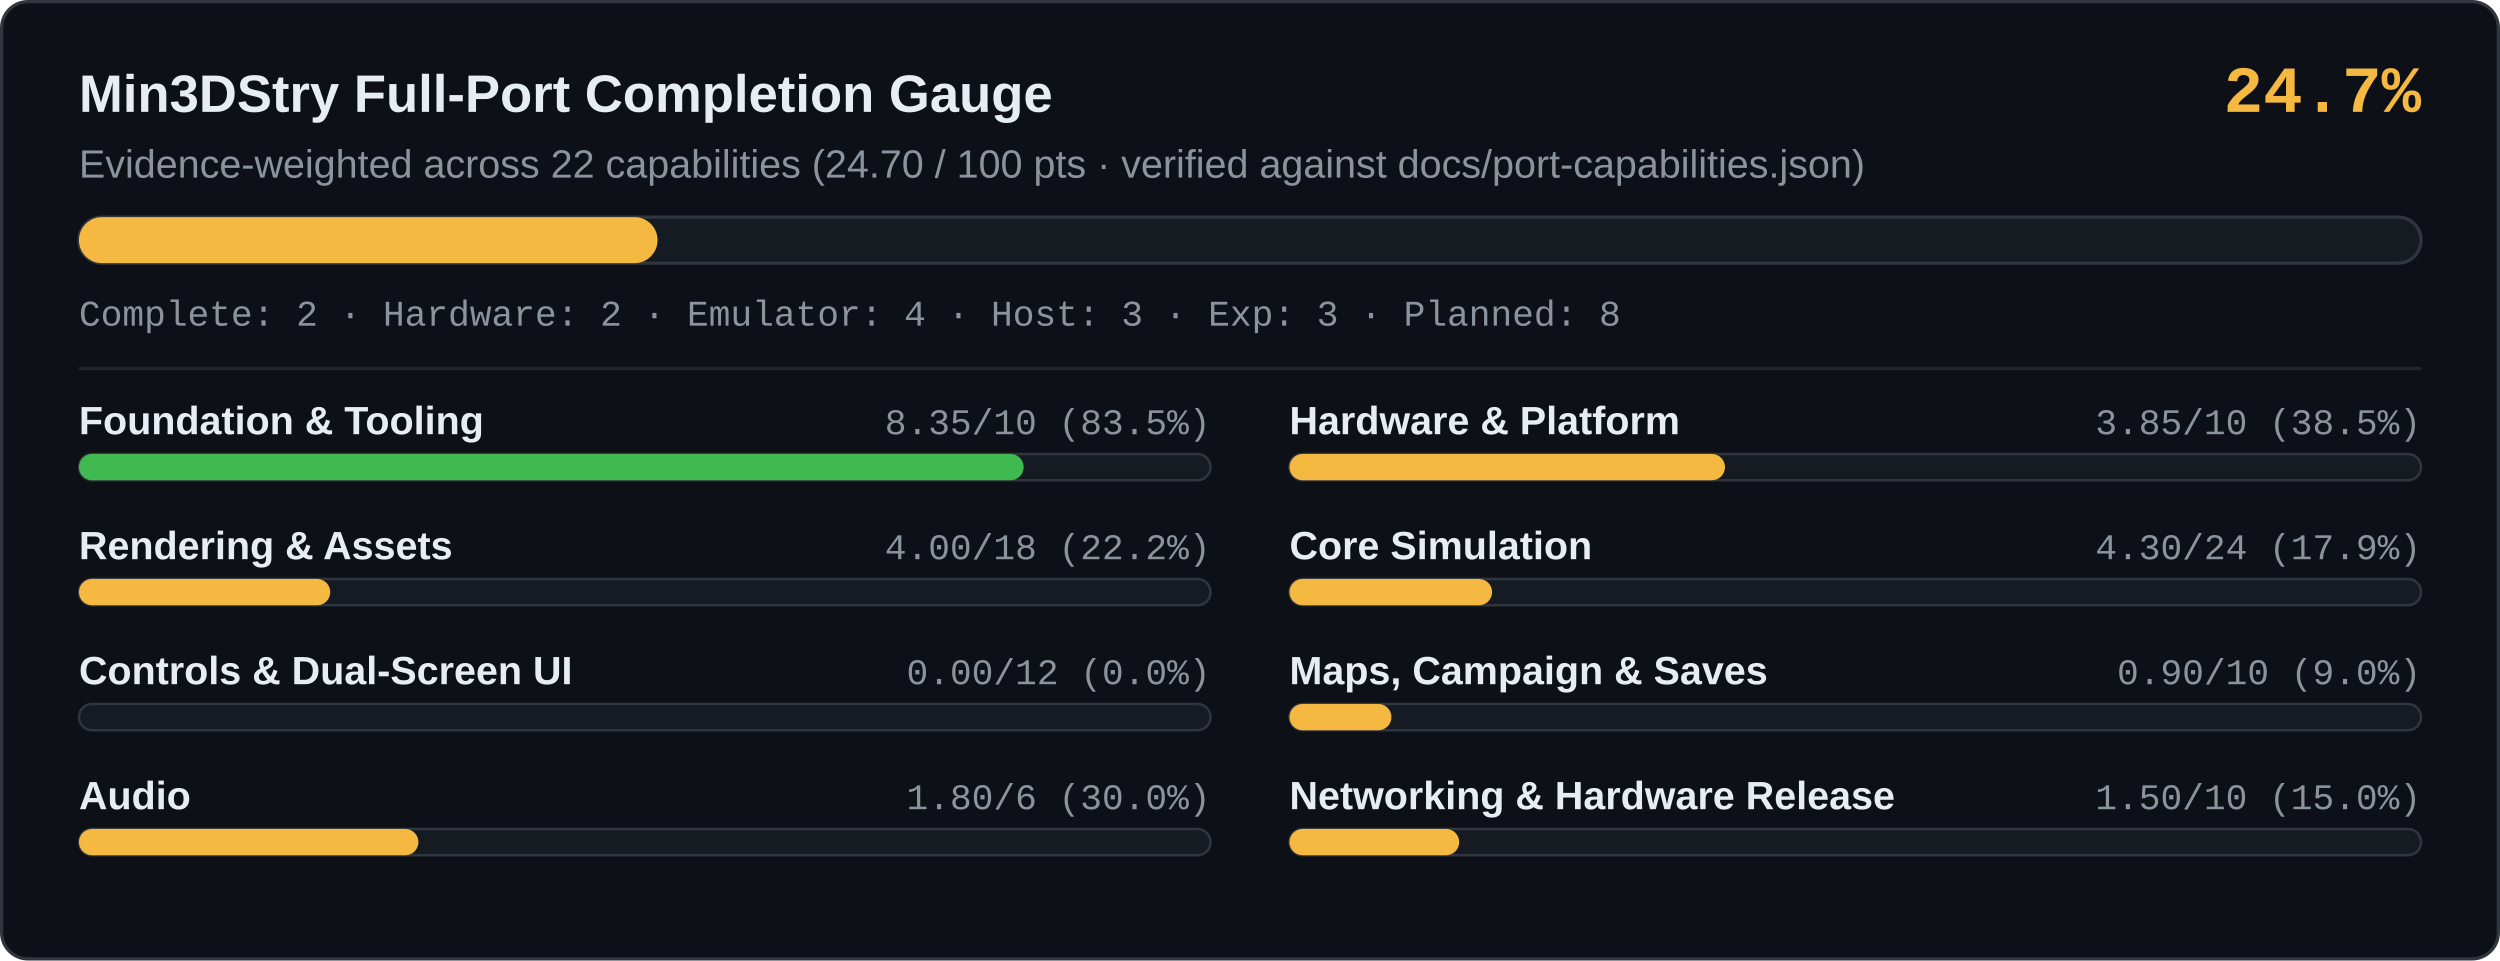
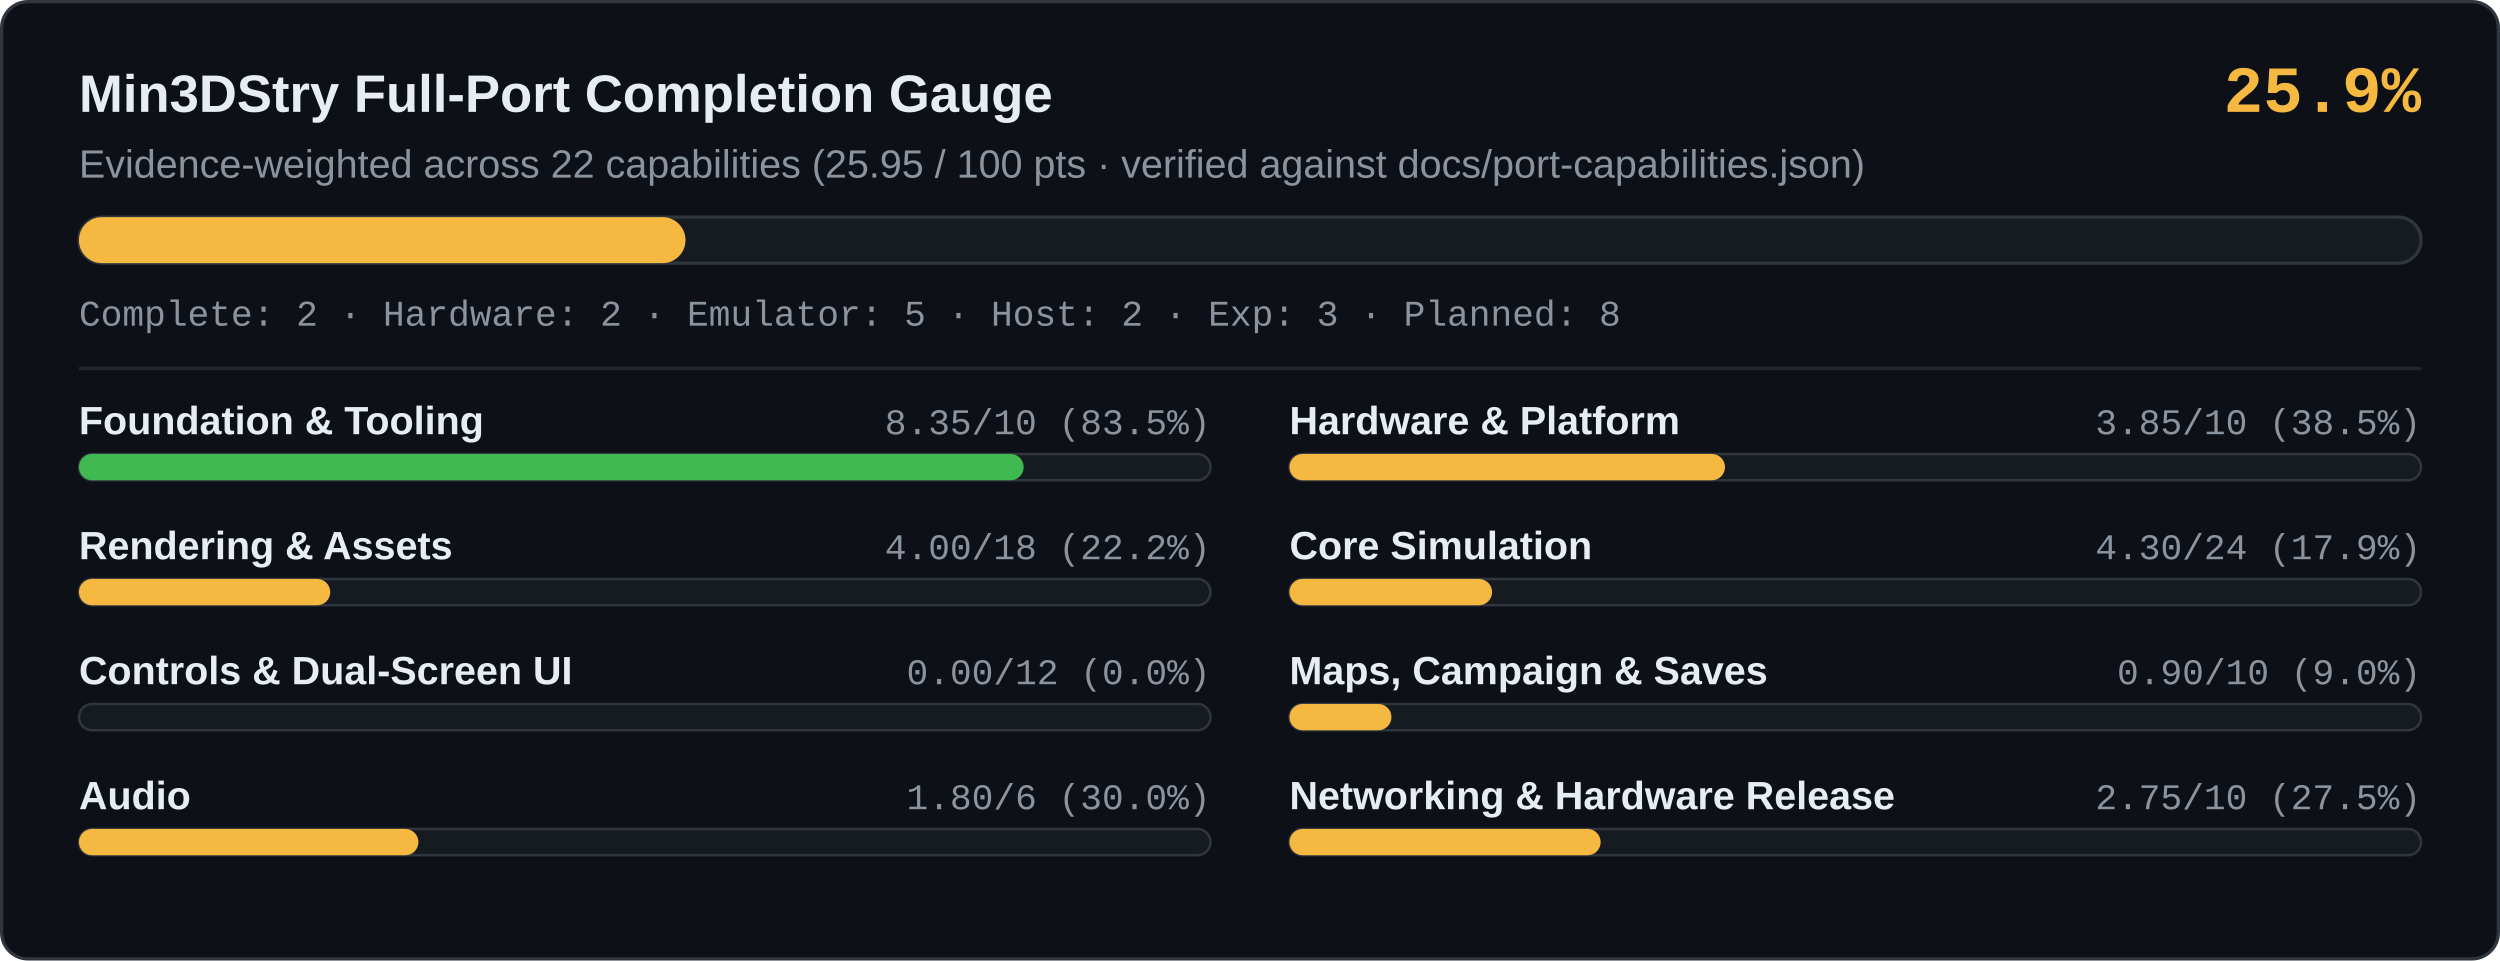
- <svg xmlns="http://www.w3.org/2000/svg" width="760" height="292" viewBox="0 0 760 292" role="img" aria-label="Min3DStry Port Completion 24.7%">
+ <svg xmlns="http://www.w3.org/2000/svg" width="760" height="292" viewBox="0 0 760 292" role="img" aria-label="Min3DStry Port Completion 25.9%">
  <rect x="0.5" y="0.5" width="759" height="291" rx="8" fill="#0d1117" stroke="#30363d" />
  <text x="24" y="34" fill="#e6edf3" font-family="Segoe UI, Ubuntu, Arial, sans-serif" font-size="16" font-weight="700">Min3DStry Full-Port Completion Gauge</text>
-   <text x="736" y="34" text-anchor="end" fill="#f5b841" font-family="Consolas, Liberation Mono, monospace" font-size="20" font-weight="700">24.7%</text>
-   <text x="24" y="54" fill="#8b949e" font-family="Segoe UI, Ubuntu, Arial, sans-serif" font-size="12">Evidence-weighted across 22 capabilities (24.70 / 100 pts · verified against docs/port-capabilities.json)</text>
+   <text x="736" y="34" text-anchor="end" fill="#f5b841" font-family="Consolas, Liberation Mono, monospace" font-size="20" font-weight="700">25.9%</text>
+   <text x="24" y="54" fill="#8b949e" font-family="Segoe UI, Ubuntu, Arial, sans-serif" font-size="12">Evidence-weighted across 22 capabilities (25.95 / 100 pts · verified against docs/port-capabilities.json)</text>
  <rect x="24" y="66" width="712" height="14" rx="7" fill="#161b22" stroke="#30363d" />
-   <rect x="24" y="66" width="175.9" height="14" rx="7" fill="#f5b841" />
-   <text x="24" y="99" fill="#8b949e" font-family="Consolas, Liberation Mono, monospace" font-size="11">Complete: 2  ·  Hardware: 2  ·  Emulator: 4  ·  Host: 3  ·  Exp: 3  ·  Planned: 8</text>
+   <rect x="24" y="66" width="184.4" height="14" rx="7" fill="#f5b841" />
+   <text x="24" y="99" fill="#8b949e" font-family="Consolas, Liberation Mono, monospace" font-size="11">Complete: 2  ·  Hardware: 2  ·  Emulator: 5  ·  Host: 2  ·  Exp: 3  ·  Planned: 8</text>
  <line x1="24" y1="112" x2="736" y2="112" stroke="#21262d" stroke-width="1" />
  <text x="24" y="132" fill="#e6edf3" font-family="Segoe UI, Ubuntu, Arial, sans-serif" font-size="12" font-weight="600">Foundation &amp; Tooling</text>
  <text x="368" y="132" text-anchor="end" fill="#8b949e" font-family="Consolas, Liberation Mono, monospace" font-size="11">8.35/10 (83.5%)</text>
  <rect x="24" y="138" width="344" height="8" rx="4" fill="#161b22" stroke="#30363d" stroke-width="0.75" />
  <rect x="24" y="138" width="287.2" height="8" rx="4" fill="#3fb950" />
  <text x="392" y="132" fill="#e6edf3" font-family="Segoe UI, Ubuntu, Arial, sans-serif" font-size="12" font-weight="600">Hardware &amp; Platform</text>
  <text x="736" y="132" text-anchor="end" fill="#8b949e" font-family="Consolas, Liberation Mono, monospace" font-size="11">3.85/10 (38.5%)</text>
  <rect x="392" y="138" width="344" height="8" rx="4" fill="#161b22" stroke="#30363d" stroke-width="0.75" />
  <rect x="392" y="138" width="132.4" height="8" rx="4" fill="#f5b841" />
  <text x="24" y="170" fill="#e6edf3" font-family="Segoe UI, Ubuntu, Arial, sans-serif" font-size="12" font-weight="600">Rendering &amp; Assets</text>
  <text x="368" y="170" text-anchor="end" fill="#8b949e" font-family="Consolas, Liberation Mono, monospace" font-size="11">4.00/18 (22.2%)</text>
  <rect x="24" y="176" width="344" height="8" rx="4" fill="#161b22" stroke="#30363d" stroke-width="0.75" />
  <rect x="24" y="176" width="76.4" height="8" rx="4" fill="#f5b841" />
  <text x="392" y="170" fill="#e6edf3" font-family="Segoe UI, Ubuntu, Arial, sans-serif" font-size="12" font-weight="600">Core Simulation</text>
  <text x="736" y="170" text-anchor="end" fill="#8b949e" font-family="Consolas, Liberation Mono, monospace" font-size="11">4.30/24 (17.9%)</text>
  <rect x="392" y="176" width="344" height="8" rx="4" fill="#161b22" stroke="#30363d" stroke-width="0.75" />
  <rect x="392" y="176" width="61.6" height="8" rx="4" fill="#f5b841" />
  <text x="24" y="208" fill="#e6edf3" font-family="Segoe UI, Ubuntu, Arial, sans-serif" font-size="12" font-weight="600">Controls &amp; Dual-Screen UI</text>
  <text x="368" y="208" text-anchor="end" fill="#8b949e" font-family="Consolas, Liberation Mono, monospace" font-size="11">0.00/12 (0.0%)</text>
  <rect x="24" y="214" width="344" height="8" rx="4" fill="#161b22" stroke="#30363d" stroke-width="0.75" />
  <text x="392" y="208" fill="#e6edf3" font-family="Segoe UI, Ubuntu, Arial, sans-serif" font-size="12" font-weight="600">Maps, Campaign &amp; Saves</text>
  <text x="736" y="208" text-anchor="end" fill="#8b949e" font-family="Consolas, Liberation Mono, monospace" font-size="11">0.90/10 (9.0%)</text>
  <rect x="392" y="214" width="344" height="8" rx="4" fill="#161b22" stroke="#30363d" stroke-width="0.75" />
  <rect x="392" y="214" width="31.0" height="8" rx="4" fill="#f5b841" />
  <text x="24" y="246" fill="#e6edf3" font-family="Segoe UI, Ubuntu, Arial, sans-serif" font-size="12" font-weight="600">Audio</text>
  <text x="368" y="246" text-anchor="end" fill="#8b949e" font-family="Consolas, Liberation Mono, monospace" font-size="11">1.80/6 (30.0%)</text>
  <rect x="24" y="252" width="344" height="8" rx="4" fill="#161b22" stroke="#30363d" stroke-width="0.75" />
  <rect x="24" y="252" width="103.2" height="8" rx="4" fill="#f5b841" />
  <text x="392" y="246" fill="#e6edf3" font-family="Segoe UI, Ubuntu, Arial, sans-serif" font-size="12" font-weight="600">Networking &amp; Hardware Release</text>
-   <text x="736" y="246" text-anchor="end" fill="#8b949e" font-family="Consolas, Liberation Mono, monospace" font-size="11">1.50/10 (15.0%)</text>
+   <text x="736" y="246" text-anchor="end" fill="#8b949e" font-family="Consolas, Liberation Mono, monospace" font-size="11">2.75/10 (27.5%)</text>
  <rect x="392" y="252" width="344" height="8" rx="4" fill="#161b22" stroke="#30363d" stroke-width="0.75" />
-   <rect x="392" y="252" width="51.6" height="8" rx="4" fill="#f5b841" />
+   <rect x="392" y="252" width="94.6" height="8" rx="4" fill="#f5b841" />
</svg>
